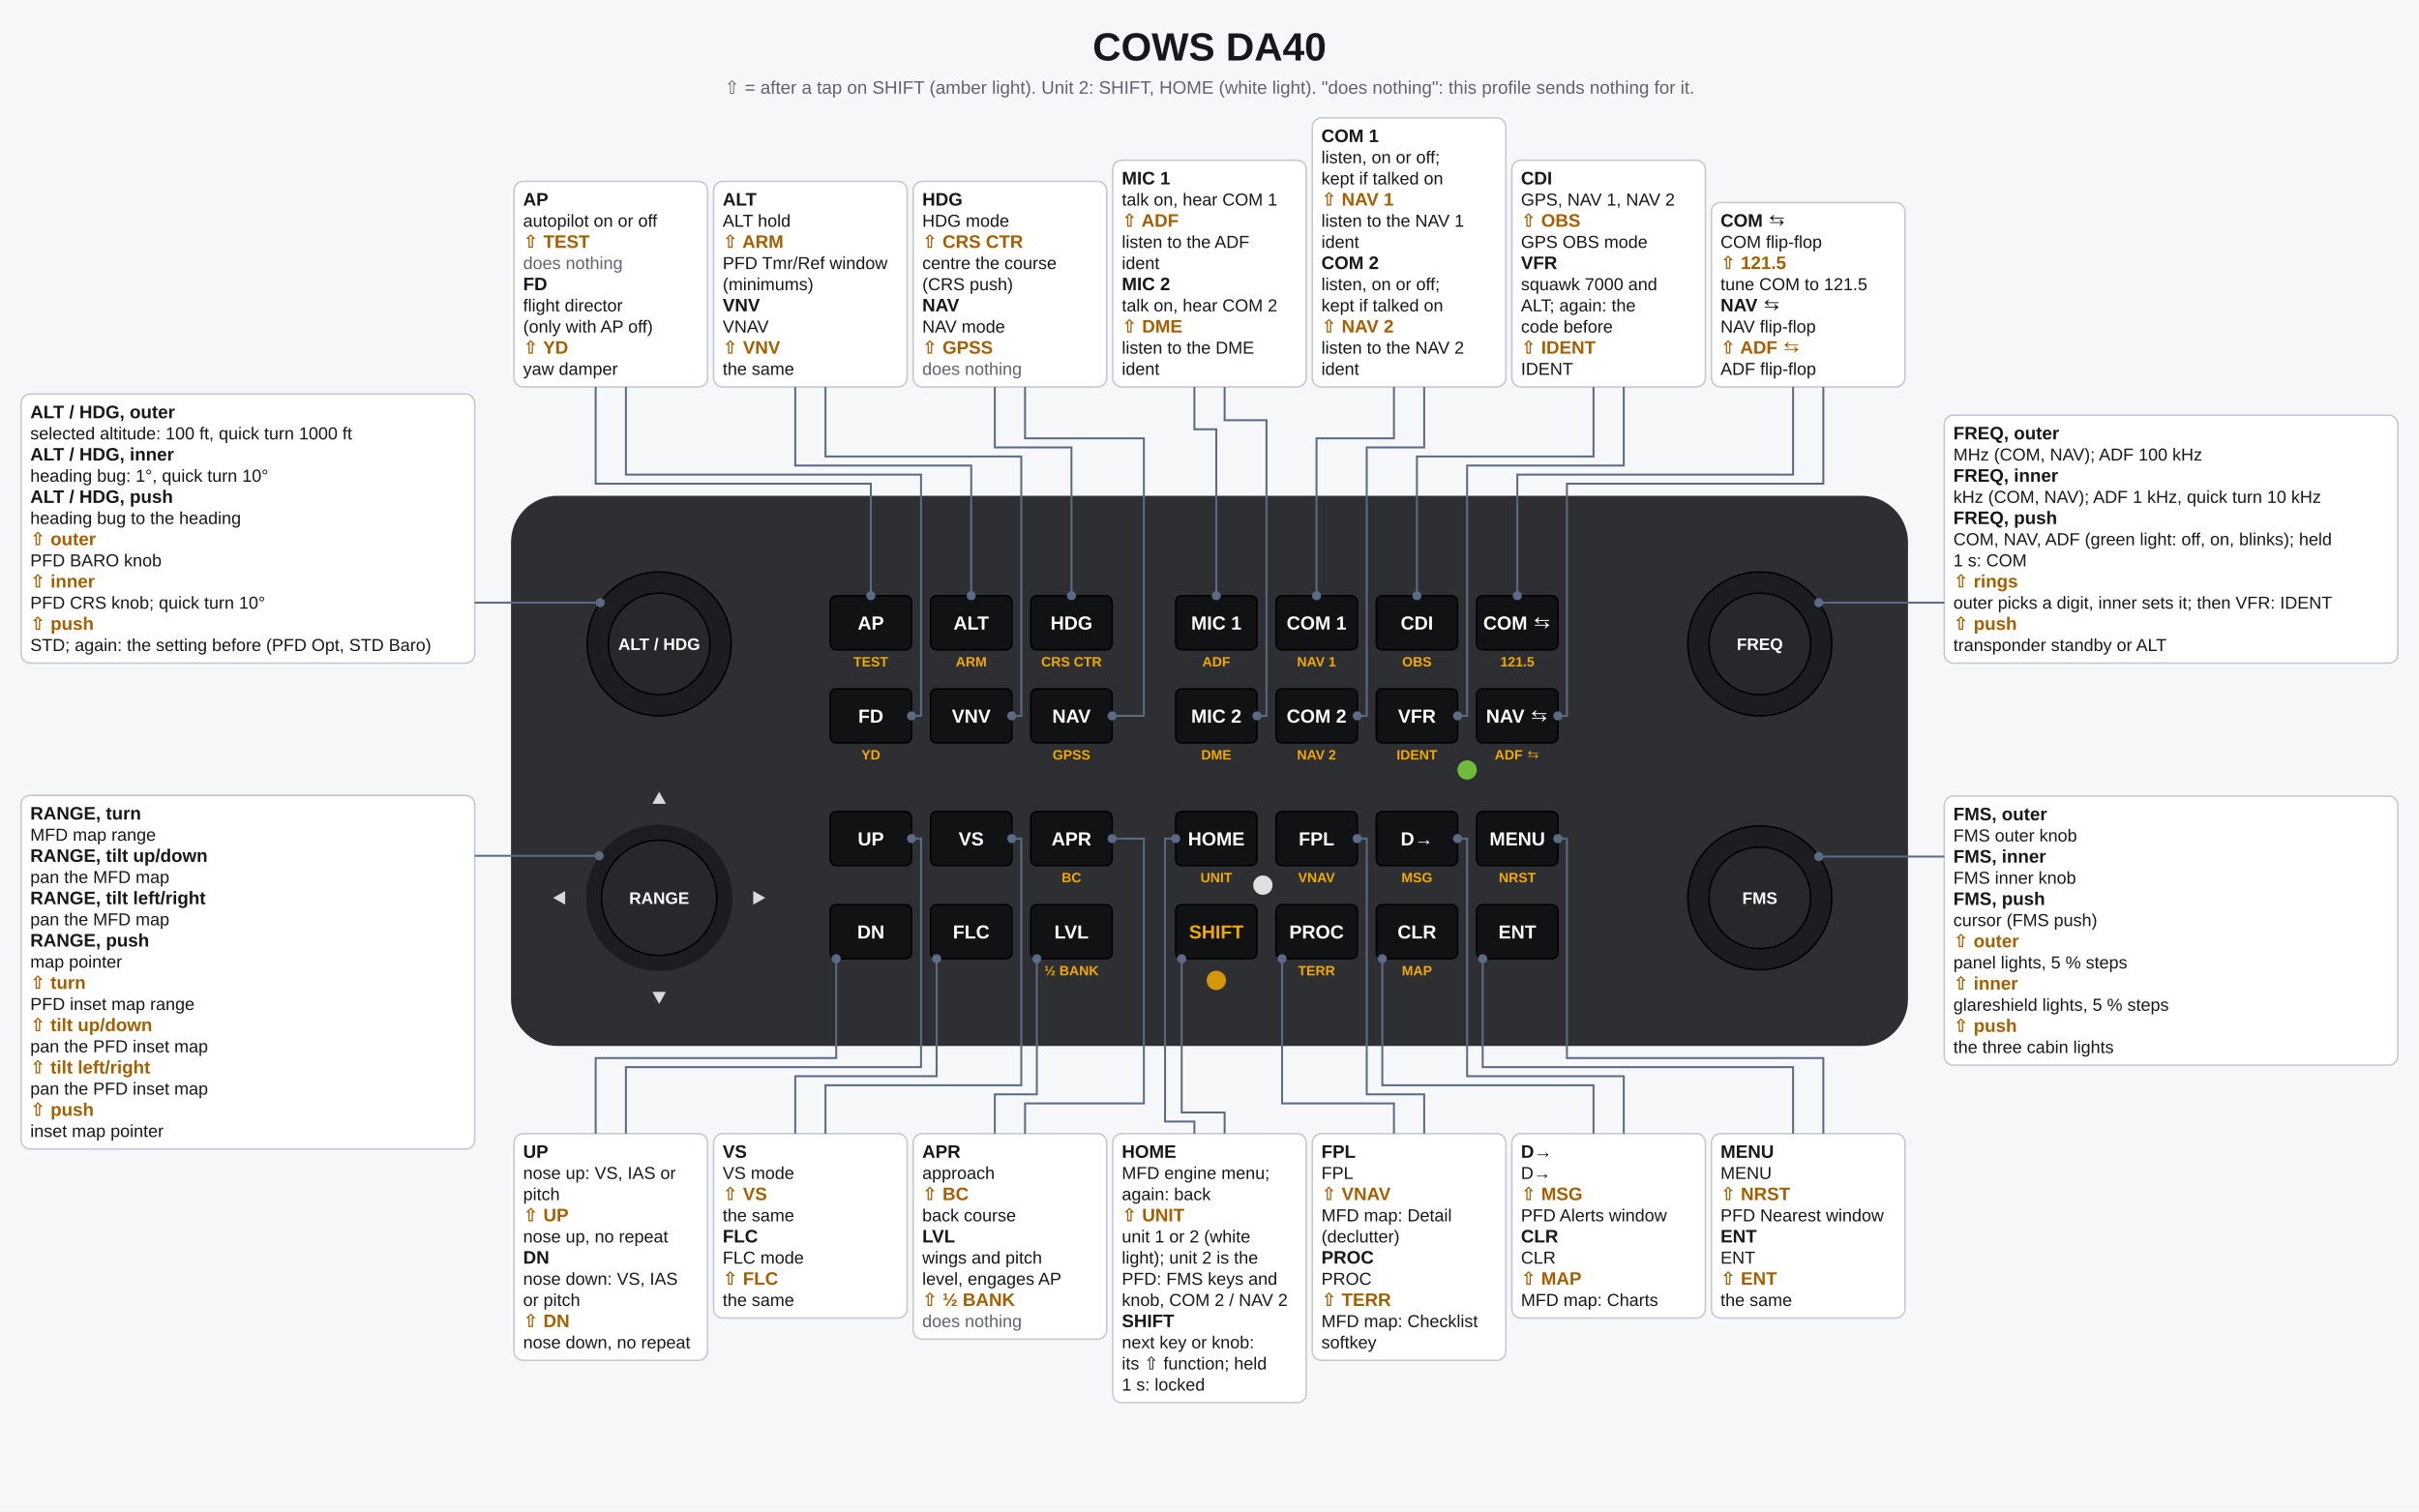
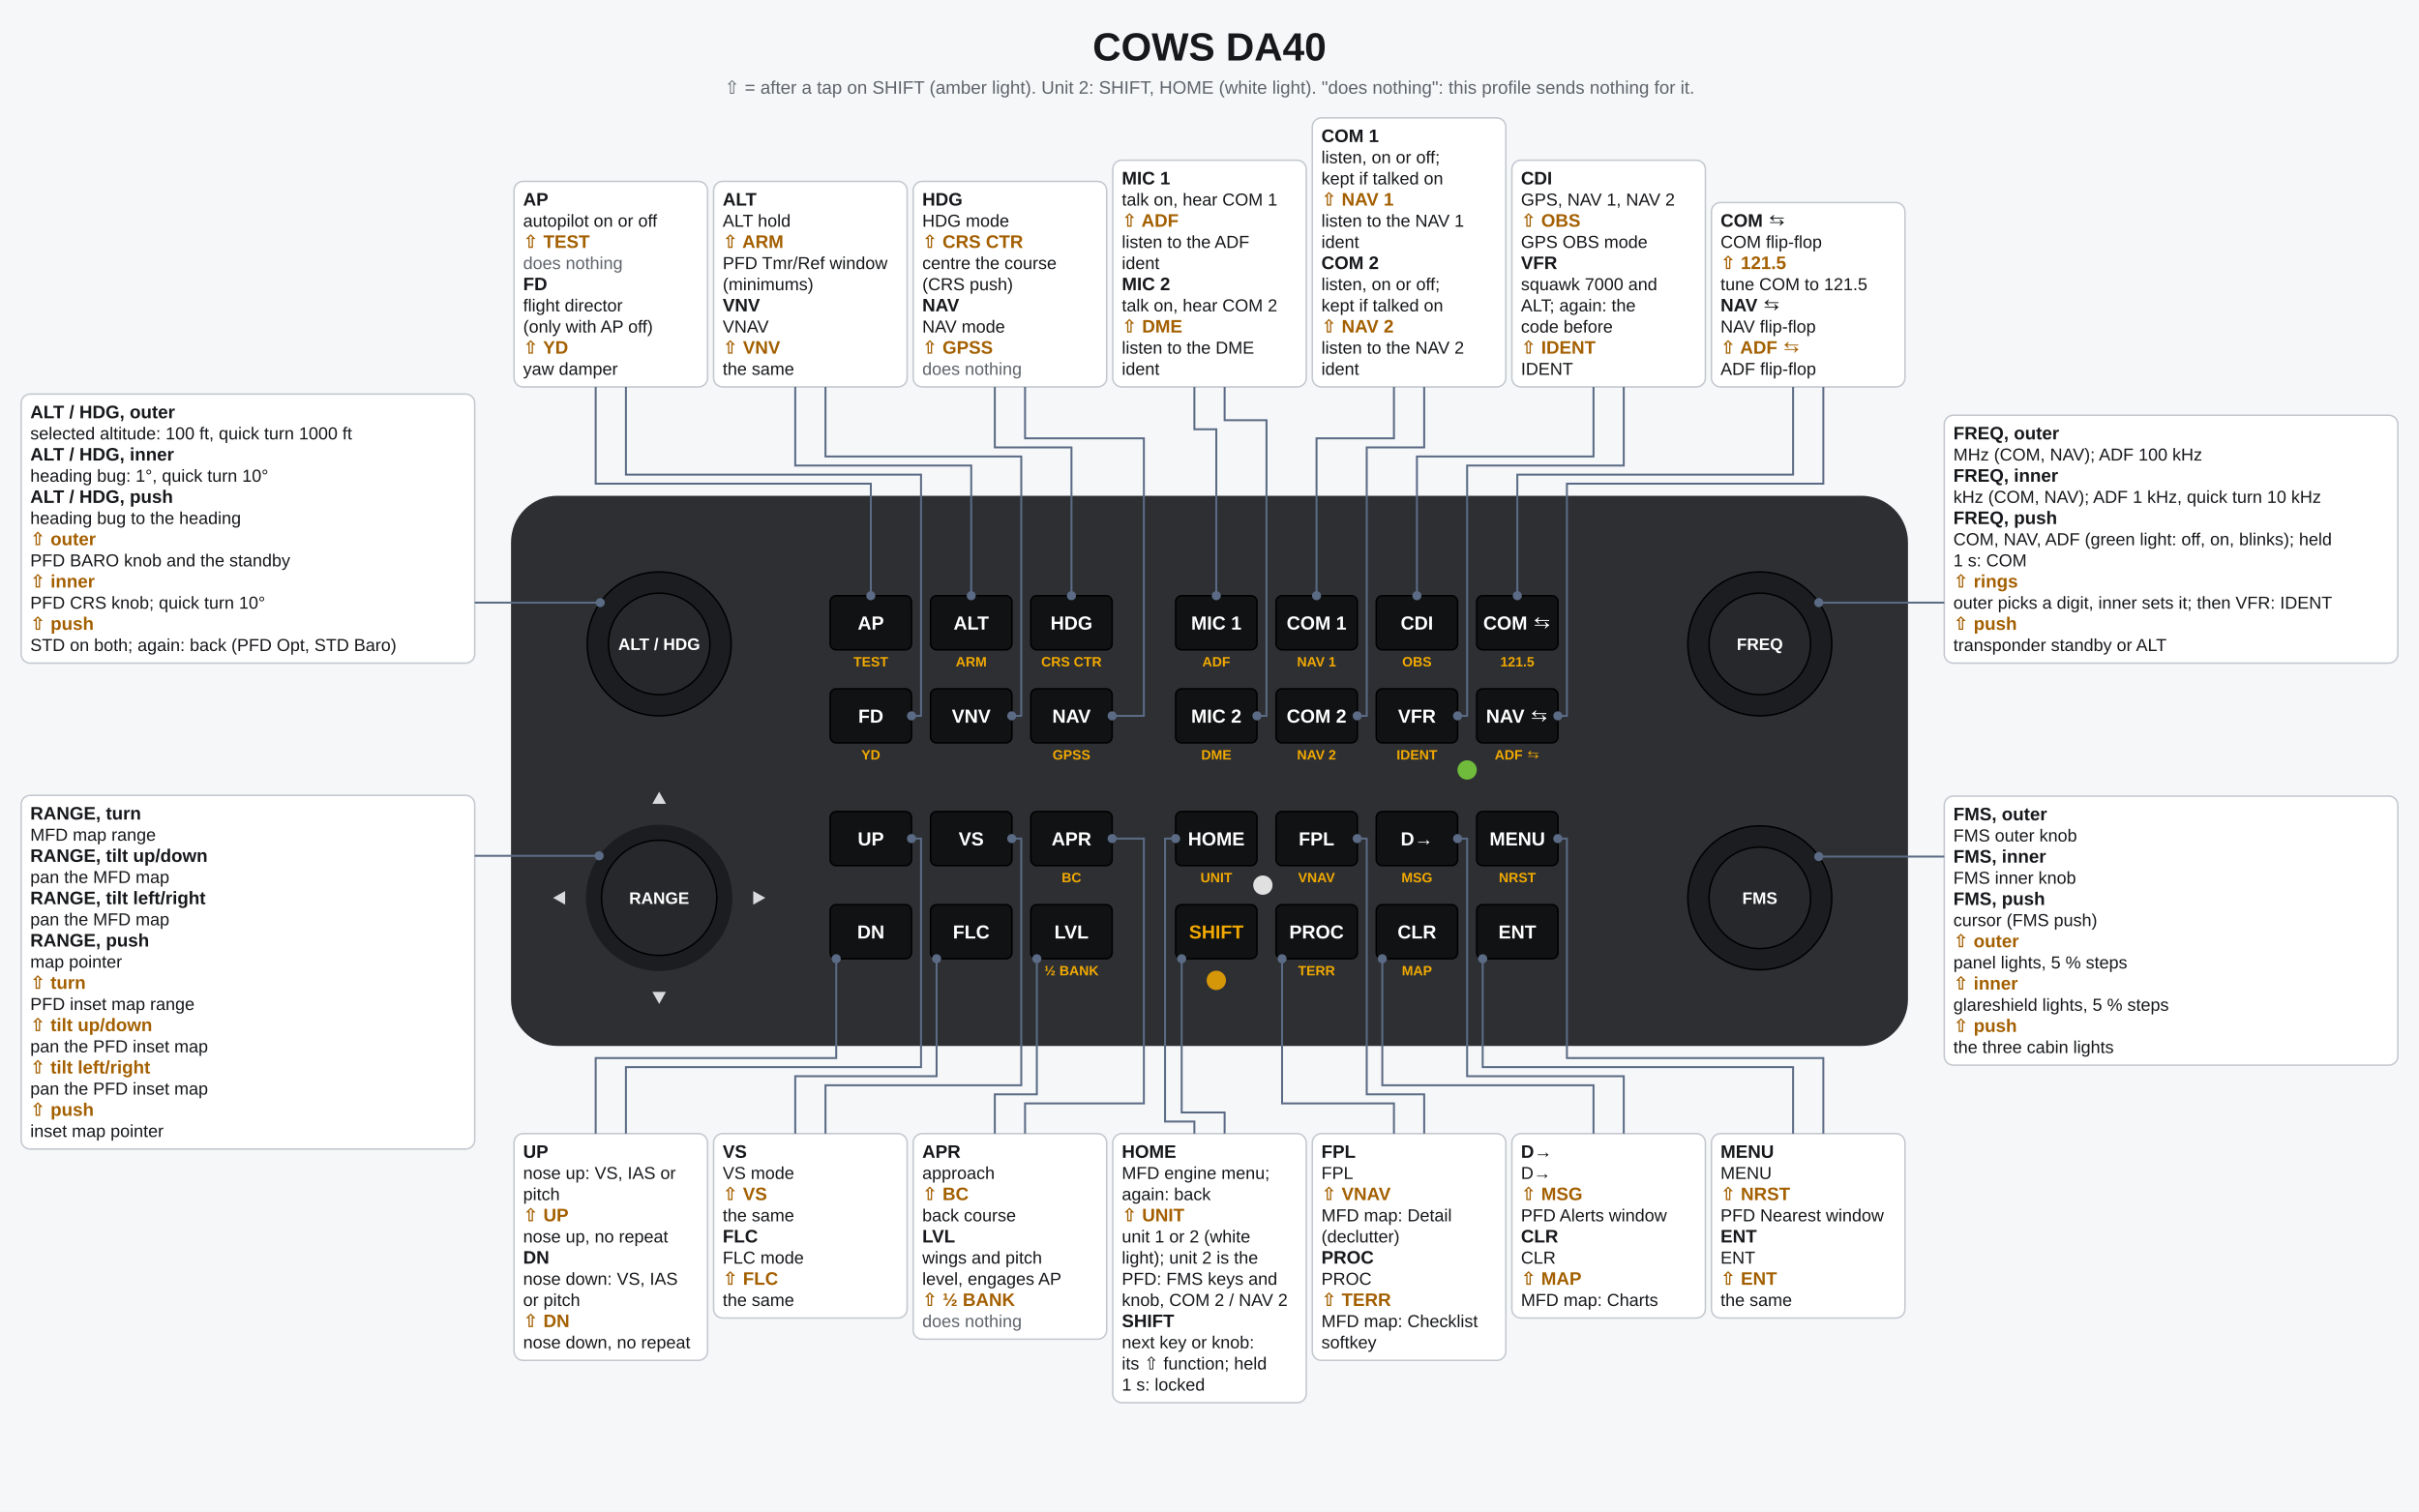
<svg xmlns="http://www.w3.org/2000/svg" width="297mm" height="185.625mm" viewBox="0 0 1600 1000" font-family="Arial, 'Liberation Sans', Helvetica, sans-serif">
  <style>@media screen { :root { width: 100%; height: 100%; background: #f6f7f9; } }</style>
  <rect width="1600" height="1000" fill="#f6f7f9" />
  <rect x="338.0" y="328.0" width="924.0" height="364.0" rx="30.8" fill="#2d2f33" />
  <rect x="549.1" y="394.1" width="53.8" height="35.8" rx="4" fill="#111214" stroke="#000" />
  <text x="576.0" y="416.5" font-size="12.5" font-weight="bold" fill="#ffffff" text-anchor="middle">AP</text>
  <text x="576.0" y="440.9" font-size="9" font-weight="bold" fill="#f2a900" text-anchor="middle">TEST</text>
  <rect x="615.5" y="394.1" width="53.8" height="35.8" rx="4" fill="#111214" stroke="#000" />
  <text x="642.4" y="416.5" font-size="12.5" font-weight="bold" fill="#ffffff" text-anchor="middle">ALT</text>
  <text x="642.4" y="440.9" font-size="9" font-weight="bold" fill="#f2a900" text-anchor="middle">ARM</text>
  <rect x="681.8" y="394.1" width="53.8" height="35.8" rx="4" fill="#111214" stroke="#000" />
  <text x="708.7" y="416.5" font-size="12.5" font-weight="bold" fill="#ffffff" text-anchor="middle">HDG</text>
  <text x="708.7" y="440.9" font-size="9" font-weight="bold" fill="#f2a900" text-anchor="middle">CRS CTR</text>
  <rect x="777.6" y="394.1" width="53.8" height="35.8" rx="4" fill="#111214" stroke="#000" />
  <text x="804.5" y="416.5" font-size="12.5" font-weight="bold" fill="#ffffff" text-anchor="middle">MIC 1</text>
  <text x="804.5" y="440.9" font-size="9" font-weight="bold" fill="#f2a900" text-anchor="middle">ADF</text>
  <rect x="844.0" y="394.1" width="53.8" height="35.8" rx="4" fill="#111214" stroke="#000" />
  <text x="870.8" y="416.5" font-size="12.5" font-weight="bold" fill="#ffffff" text-anchor="middle">COM 1</text>
  <text x="870.8" y="440.9" font-size="9" font-weight="bold" fill="#f2a900" text-anchor="middle">NAV 1</text>
  <rect x="910.3" y="394.1" width="53.8" height="35.8" rx="4" fill="#111214" stroke="#000" />
  <text x="937.2" y="416.5" font-size="12.5" font-weight="bold" fill="#ffffff" text-anchor="middle">CDI</text>
  <text x="937.2" y="440.9" font-size="9" font-weight="bold" fill="#f2a900" text-anchor="middle">OBS</text>
  <rect x="976.7" y="394.1" width="53.8" height="35.8" rx="4" fill="#111214" stroke="#000" />
  <text x="1003.6" y="416.5" font-size="12.5" font-weight="bold" fill="#ffffff" text-anchor="middle">COM ⇆</text>
  <text x="1003.6" y="440.9" font-size="9" font-weight="bold" fill="#f2a900" text-anchor="middle">121.5</text>
  <rect x="549.1" y="455.7" width="53.8" height="35.8" rx="4" fill="#111214" stroke="#000" />
  <text x="576.0" y="478.1" font-size="12.5" font-weight="bold" fill="#ffffff" text-anchor="middle">FD</text>
  <text x="576.0" y="502.5" font-size="9" font-weight="bold" fill="#f2a900" text-anchor="middle">YD</text>
  <rect x="615.5" y="455.7" width="53.8" height="35.8" rx="4" fill="#111214" stroke="#000" />
  <text x="642.4" y="478.1" font-size="12.5" font-weight="bold" fill="#ffffff" text-anchor="middle">VNV</text>
  <rect x="681.8" y="455.7" width="53.8" height="35.8" rx="4" fill="#111214" stroke="#000" />
  <text x="708.7" y="478.1" font-size="12.5" font-weight="bold" fill="#ffffff" text-anchor="middle">NAV</text>
  <text x="708.7" y="502.5" font-size="9" font-weight="bold" fill="#f2a900" text-anchor="middle">GPSS</text>
  <rect x="777.6" y="455.7" width="53.8" height="35.8" rx="4" fill="#111214" stroke="#000" />
  <text x="804.5" y="478.1" font-size="12.5" font-weight="bold" fill="#ffffff" text-anchor="middle">MIC 2</text>
  <text x="804.5" y="502.5" font-size="9" font-weight="bold" fill="#f2a900" text-anchor="middle">DME</text>
  <rect x="844.0" y="455.7" width="53.8" height="35.8" rx="4" fill="#111214" stroke="#000" />
  <text x="870.8" y="478.1" font-size="12.5" font-weight="bold" fill="#ffffff" text-anchor="middle">COM 2</text>
  <text x="870.8" y="502.5" font-size="9" font-weight="bold" fill="#f2a900" text-anchor="middle">NAV 2</text>
  <rect x="910.3" y="455.7" width="53.8" height="35.8" rx="4" fill="#111214" stroke="#000" />
  <text x="937.2" y="478.1" font-size="12.5" font-weight="bold" fill="#ffffff" text-anchor="middle">VFR</text>
  <text x="937.2" y="502.5" font-size="9" font-weight="bold" fill="#f2a900" text-anchor="middle">IDENT</text>
  <rect x="976.7" y="455.7" width="53.8" height="35.8" rx="4" fill="#111214" stroke="#000" />
  <text x="1003.6" y="478.1" font-size="12.5" font-weight="bold" fill="#ffffff" text-anchor="middle">NAV ⇆</text>
  <text x="1003.6" y="502.5" font-size="9" font-weight="bold" fill="#f2a900" text-anchor="middle">ADF ⇆</text>
  <rect x="549.1" y="536.9" width="53.8" height="35.8" rx="4" fill="#111214" stroke="#000" />
  <text x="576.0" y="559.3" font-size="12.5" font-weight="bold" fill="#ffffff" text-anchor="middle">UP</text>
  <rect x="615.5" y="536.9" width="53.8" height="35.8" rx="4" fill="#111214" stroke="#000" />
  <text x="642.4" y="559.3" font-size="12.5" font-weight="bold" fill="#ffffff" text-anchor="middle">VS</text>
  <rect x="681.8" y="536.9" width="53.8" height="35.8" rx="4" fill="#111214" stroke="#000" />
  <text x="708.7" y="559.3" font-size="12.5" font-weight="bold" fill="#ffffff" text-anchor="middle">APR</text>
  <text x="708.7" y="583.7" font-size="9" font-weight="bold" fill="#f2a900" text-anchor="middle">BC</text>
  <rect x="777.6" y="536.9" width="53.8" height="35.8" rx="4" fill="#111214" stroke="#000" />
  <text x="804.5" y="559.3" font-size="12.5" font-weight="bold" fill="#ffffff" text-anchor="middle">HOME</text>
  <text x="804.5" y="583.7" font-size="9" font-weight="bold" fill="#f2a900" text-anchor="middle">UNIT</text>
  <rect x="844.0" y="536.9" width="53.8" height="35.8" rx="4" fill="#111214" stroke="#000" />
  <text x="870.8" y="559.3" font-size="12.5" font-weight="bold" fill="#ffffff" text-anchor="middle">FPL</text>
  <text x="870.8" y="583.7" font-size="9" font-weight="bold" fill="#f2a900" text-anchor="middle">VNAV</text>
  <rect x="910.3" y="536.9" width="53.8" height="35.8" rx="4" fill="#111214" stroke="#000" />
  <text x="937.2" y="559.3" font-size="12.5" font-weight="bold" fill="#ffffff" text-anchor="middle">D→</text>
  <text x="937.2" y="583.7" font-size="9" font-weight="bold" fill="#f2a900" text-anchor="middle">MSG</text>
  <rect x="976.7" y="536.9" width="53.8" height="35.8" rx="4" fill="#111214" stroke="#000" />
  <text x="1003.6" y="559.3" font-size="12.5" font-weight="bold" fill="#ffffff" text-anchor="middle">MENU</text>
  <text x="1003.6" y="583.7" font-size="9" font-weight="bold" fill="#f2a900" text-anchor="middle">NRST</text>
  <rect x="549.1" y="598.5" width="53.8" height="35.8" rx="4" fill="#111214" stroke="#000" />
  <text x="576.0" y="620.9" font-size="12.5" font-weight="bold" fill="#ffffff" text-anchor="middle">DN</text>
  <rect x="615.5" y="598.5" width="53.8" height="35.8" rx="4" fill="#111214" stroke="#000" />
  <text x="642.4" y="620.9" font-size="12.5" font-weight="bold" fill="#ffffff" text-anchor="middle">FLC</text>
  <rect x="681.8" y="598.5" width="53.8" height="35.8" rx="4" fill="#111214" stroke="#000" />
  <text x="708.7" y="620.9" font-size="12.5" font-weight="bold" fill="#ffffff" text-anchor="middle">LVL</text>
  <text x="708.7" y="645.3" font-size="9" font-weight="bold" fill="#f2a900" text-anchor="middle">½ BANK</text>
  <rect x="777.6" y="598.5" width="53.8" height="35.8" rx="4" fill="#111214" stroke="#000" />
  <text x="804.5" y="620.9" font-size="12.5" font-weight="bold" fill="#f2a900" text-anchor="middle">SHIFT</text>
  <rect x="844.0" y="598.5" width="53.8" height="35.8" rx="4" fill="#111214" stroke="#000" />
  <text x="870.8" y="620.9" font-size="12.5" font-weight="bold" fill="#ffffff" text-anchor="middle">PROC</text>
  <text x="870.8" y="645.3" font-size="9" font-weight="bold" fill="#f2a900" text-anchor="middle">TERR</text>
  <rect x="910.3" y="598.5" width="53.8" height="35.8" rx="4" fill="#111214" stroke="#000" />
  <text x="937.2" y="620.9" font-size="12.5" font-weight="bold" fill="#ffffff" text-anchor="middle">CLR</text>
  <text x="937.2" y="645.3" font-size="9" font-weight="bold" fill="#f2a900" text-anchor="middle">MAP</text>
  <rect x="976.7" y="598.5" width="53.8" height="35.8" rx="4" fill="#111214" stroke="#000" />
  <text x="1003.6" y="620.9" font-size="12.5" font-weight="bold" fill="#ffffff" text-anchor="middle">ENT</text>
  <circle cx="970.4" cy="509.4" r="6.4" fill="#7cd33c" fill-opacity="0.85" />
  <circle cx="804.5" cy="648.6" r="6.4" fill="#f2a900" fill-opacity="0.85" />
  <circle cx="835.3" cy="585.6" r="6.4" fill="#ffffff" fill-opacity="0.85" />
  <circle cx="436.0" cy="426.0" r="47.6" fill="#1c1d20" stroke="#000" />
  <circle cx="436.0" cy="426.0" r="33.6" fill="#27282c" stroke="#000" />
  <text x="436.0" y="430.0" font-size="11" font-weight="bold" fill="#ffffff" text-anchor="middle">ALT / HDG</text>
  <circle cx="1164.0" cy="594.0" r="47.6" fill="#1c1d20" stroke="#000" />
  <circle cx="1164.0" cy="594.0" r="33.6" fill="#27282c" stroke="#000" />
  <text x="1164.0" y="598.0" font-size="11" font-weight="bold" fill="#ffffff" text-anchor="middle">FMS</text>
  <circle cx="1164.0" cy="426.0" r="47.6" fill="#1c1d20" stroke="#000" />
  <circle cx="1164.0" cy="426.0" r="33.6" fill="#27282c" stroke="#000" />
  <text x="1164.0" y="430.0" font-size="11" font-weight="bold" fill="#ffffff" text-anchor="middle">FREQ</text>
  <circle cx="436.0" cy="594.0" r="48.4" fill="#1c1d20" />
  <circle cx="436.0" cy="594.0" r="38.1" fill="#27282c" stroke="#000" />
  <polygon points="436.0,523.8 440.5,531.8 431.5,531.8" fill="#d8dadd" />
  <polygon points="436.0,664.2 431.5,656.2 440.5,656.2" fill="#d8dadd" />
  <polygon points="365.8,594.0 373.8,589.5 373.8,598.5" fill="#d8dadd" />
  <polygon points="506.2,594.0 498.2,598.5 498.2,589.5" fill="#d8dadd" />
  <text x="436.0" y="598.0" font-size="11" font-weight="bold" fill="#ffffff" text-anchor="middle">RANGE</text>
  <rect x="340.0" y="120.0" width="128" height="136" rx="6" fill="#ffffff" stroke="#c3c8cf" />
  <text x="346.0" y="136.0" font-size="12" font-weight="bold" fill="#16181b" text-anchor="start">AP</text>
  <text x="346.0" y="150.0" font-size="11.5" font-weight="normal" fill="#16181b" text-anchor="start">autopilot on or off</text>
  <text x="346.0" y="164.0" font-size="12" font-weight="bold" fill="#a35f00" text-anchor="start">⇧ TEST</text>
  <text x="346.0" y="178.0" font-size="11.5" font-weight="normal" fill="#5f646b" text-anchor="start">does nothing</text>
  <text x="346.0" y="192.0" font-size="12" font-weight="bold" fill="#16181b" text-anchor="start">FD</text>
  <text x="346.0" y="206.0" font-size="11.5" font-weight="normal" fill="#16181b" text-anchor="start">flight director</text>
  <text x="346.0" y="220.0" font-size="11.5" font-weight="normal" fill="#16181b" text-anchor="start">(only with AP off)</text>
  <text x="346.0" y="234.0" font-size="12" font-weight="bold" fill="#a35f00" text-anchor="start">⇧ YD</text>
  <text x="346.0" y="248.0" font-size="11.5" font-weight="normal" fill="#16181b" text-anchor="start">yaw damper</text>
  <rect x="472.0" y="120.0" width="128" height="136" rx="6" fill="#ffffff" stroke="#c3c8cf" />
  <text x="478.0" y="136.0" font-size="12" font-weight="bold" fill="#16181b" text-anchor="start">ALT</text>
  <text x="478.0" y="150.0" font-size="11.5" font-weight="normal" fill="#16181b" text-anchor="start">ALT hold</text>
  <text x="478.0" y="164.0" font-size="12" font-weight="bold" fill="#a35f00" text-anchor="start">⇧ ARM</text>
  <text x="478.0" y="178.0" font-size="11.5" font-weight="normal" fill="#16181b" text-anchor="start">PFD Tmr/Ref window</text>
  <text x="478.0" y="192.0" font-size="11.5" font-weight="normal" fill="#16181b" text-anchor="start">(minimums)</text>
  <text x="478.0" y="206.0" font-size="12" font-weight="bold" fill="#16181b" text-anchor="start">VNV</text>
  <text x="478.0" y="220.0" font-size="11.5" font-weight="normal" fill="#16181b" text-anchor="start">VNAV</text>
  <text x="478.0" y="234.0" font-size="12" font-weight="bold" fill="#a35f00" text-anchor="start">⇧ VNV</text>
  <text x="478.0" y="248.0" font-size="11.5" font-weight="normal" fill="#16181b" text-anchor="start">the same</text>
  <rect x="604.0" y="120.0" width="128" height="136" rx="6" fill="#ffffff" stroke="#c3c8cf" />
  <text x="610.0" y="136.0" font-size="12" font-weight="bold" fill="#16181b" text-anchor="start">HDG</text>
  <text x="610.0" y="150.0" font-size="11.5" font-weight="normal" fill="#16181b" text-anchor="start">HDG mode</text>
  <text x="610.0" y="164.0" font-size="12" font-weight="bold" fill="#a35f00" text-anchor="start">⇧ CRS CTR</text>
  <text x="610.0" y="178.0" font-size="11.5" font-weight="normal" fill="#16181b" text-anchor="start">centre the course</text>
  <text x="610.0" y="192.0" font-size="11.5" font-weight="normal" fill="#16181b" text-anchor="start">(CRS push)</text>
  <text x="610.0" y="206.0" font-size="12" font-weight="bold" fill="#16181b" text-anchor="start">NAV</text>
  <text x="610.0" y="220.0" font-size="11.5" font-weight="normal" fill="#16181b" text-anchor="start">NAV mode</text>
  <text x="610.0" y="234.0" font-size="12" font-weight="bold" fill="#a35f00" text-anchor="start">⇧ GPSS</text>
  <text x="610.0" y="248.0" font-size="11.5" font-weight="normal" fill="#5f646b" text-anchor="start">does nothing</text>
  <rect x="736.0" y="106.0" width="128" height="150" rx="6" fill="#ffffff" stroke="#c3c8cf" />
  <text x="742.0" y="122.0" font-size="12" font-weight="bold" fill="#16181b" text-anchor="start">MIC 1</text>
  <text x="742.0" y="136.0" font-size="11.5" font-weight="normal" fill="#16181b" text-anchor="start">talk on, hear COM 1</text>
  <text x="742.0" y="150.0" font-size="12" font-weight="bold" fill="#a35f00" text-anchor="start">⇧ ADF</text>
  <text x="742.0" y="164.0" font-size="11.5" font-weight="normal" fill="#16181b" text-anchor="start">listen to the ADF</text>
  <text x="742.0" y="178.0" font-size="11.5" font-weight="normal" fill="#16181b" text-anchor="start">ident</text>
  <text x="742.0" y="192.0" font-size="12" font-weight="bold" fill="#16181b" text-anchor="start">MIC 2</text>
  <text x="742.0" y="206.0" font-size="11.5" font-weight="normal" fill="#16181b" text-anchor="start">talk on, hear COM 2</text>
  <text x="742.0" y="220.0" font-size="12" font-weight="bold" fill="#a35f00" text-anchor="start">⇧ DME</text>
  <text x="742.0" y="234.0" font-size="11.5" font-weight="normal" fill="#16181b" text-anchor="start">listen to the DME</text>
  <text x="742.0" y="248.0" font-size="11.5" font-weight="normal" fill="#16181b" text-anchor="start">ident</text>
  <rect x="868.0" y="78.0" width="128" height="178" rx="6" fill="#ffffff" stroke="#c3c8cf" />
  <text x="874.0" y="94.0" font-size="12" font-weight="bold" fill="#16181b" text-anchor="start">COM 1</text>
  <text x="874.0" y="108.0" font-size="11.5" font-weight="normal" fill="#16181b" text-anchor="start">listen, on or off;</text>
  <text x="874.0" y="122.0" font-size="11.5" font-weight="normal" fill="#16181b" text-anchor="start">kept if talked on</text>
  <text x="874.0" y="136.0" font-size="12" font-weight="bold" fill="#a35f00" text-anchor="start">⇧ NAV 1</text>
  <text x="874.0" y="150.0" font-size="11.5" font-weight="normal" fill="#16181b" text-anchor="start">listen to the NAV 1</text>
  <text x="874.0" y="164.0" font-size="11.5" font-weight="normal" fill="#16181b" text-anchor="start">ident</text>
  <text x="874.0" y="178.0" font-size="12" font-weight="bold" fill="#16181b" text-anchor="start">COM 2</text>
  <text x="874.0" y="192.0" font-size="11.5" font-weight="normal" fill="#16181b" text-anchor="start">listen, on or off;</text>
  <text x="874.0" y="206.0" font-size="11.5" font-weight="normal" fill="#16181b" text-anchor="start">kept if talked on</text>
  <text x="874.0" y="220.0" font-size="12" font-weight="bold" fill="#a35f00" text-anchor="start">⇧ NAV 2</text>
  <text x="874.0" y="234.0" font-size="11.5" font-weight="normal" fill="#16181b" text-anchor="start">listen to the NAV 2</text>
  <text x="874.0" y="248.0" font-size="11.5" font-weight="normal" fill="#16181b" text-anchor="start">ident</text>
  <rect x="1000.0" y="106.0" width="128" height="150" rx="6" fill="#ffffff" stroke="#c3c8cf" />
  <text x="1006.0" y="122.0" font-size="12" font-weight="bold" fill="#16181b" text-anchor="start">CDI</text>
  <text x="1006.0" y="136.0" font-size="11.5" font-weight="normal" fill="#16181b" text-anchor="start">GPS, NAV 1, NAV 2</text>
  <text x="1006.0" y="150.0" font-size="12" font-weight="bold" fill="#a35f00" text-anchor="start">⇧ OBS</text>
  <text x="1006.0" y="164.0" font-size="11.5" font-weight="normal" fill="#16181b" text-anchor="start">GPS OBS mode</text>
  <text x="1006.0" y="178.0" font-size="12" font-weight="bold" fill="#16181b" text-anchor="start">VFR</text>
  <text x="1006.0" y="192.0" font-size="11.5" font-weight="normal" fill="#16181b" text-anchor="start">squawk 7000 and</text>
  <text x="1006.0" y="206.0" font-size="11.5" font-weight="normal" fill="#16181b" text-anchor="start">ALT; again: the</text>
  <text x="1006.0" y="220.0" font-size="11.5" font-weight="normal" fill="#16181b" text-anchor="start">code before</text>
  <text x="1006.0" y="234.0" font-size="12" font-weight="bold" fill="#a35f00" text-anchor="start">⇧ IDENT</text>
  <text x="1006.0" y="248.0" font-size="11.5" font-weight="normal" fill="#16181b" text-anchor="start">IDENT</text>
  <rect x="1132.0" y="134.0" width="128" height="122" rx="6" fill="#ffffff" stroke="#c3c8cf" />
  <text x="1138.0" y="150.0" font-size="12" font-weight="bold" fill="#16181b" text-anchor="start">COM ⇆</text>
  <text x="1138.0" y="164.0" font-size="11.5" font-weight="normal" fill="#16181b" text-anchor="start">COM flip-flop</text>
  <text x="1138.0" y="178.0" font-size="12" font-weight="bold" fill="#a35f00" text-anchor="start">⇧ 121.5</text>
  <text x="1138.0" y="192.0" font-size="11.5" font-weight="normal" fill="#16181b" text-anchor="start">tune COM to 121.5</text>
  <text x="1138.0" y="206.0" font-size="12" font-weight="bold" fill="#16181b" text-anchor="start">NAV ⇆</text>
  <text x="1138.0" y="220.0" font-size="11.5" font-weight="normal" fill="#16181b" text-anchor="start">NAV flip-flop</text>
  <text x="1138.0" y="234.0" font-size="12" font-weight="bold" fill="#a35f00" text-anchor="start">⇧ ADF ⇆</text>
  <text x="1138.0" y="248.0" font-size="11.5" font-weight="normal" fill="#16181b" text-anchor="start">ADF flip-flop</text>
  <polyline points="394.0,256.0 394.0,320.0 576.0,320.0 576.0,394.1" fill="none" stroke="#5b6b85" stroke-width="1.3" />
  <circle cx="576.0" cy="394.1" r="3" fill="#5b6b85" />
  <polyline points="414.0,256.0 414.0,314.0 609.2,314.0 609.2,473.6 602.9,473.6" fill="none" stroke="#5b6b85" stroke-width="1.3" />
  <circle cx="602.9" cy="473.6" r="3" fill="#5b6b85" />
  <polyline points="526.0,256.0 526.0,308.0 642.4,308.0 642.4,394.1" fill="none" stroke="#5b6b85" stroke-width="1.3" />
  <circle cx="642.4" cy="394.1" r="3" fill="#5b6b85" />
  <polyline points="546.0,256.0 546.0,302.0 675.5,302.0 675.5,473.6 669.2,473.6" fill="none" stroke="#5b6b85" stroke-width="1.3" />
  <circle cx="669.2" cy="473.6" r="3" fill="#5b6b85" />
  <polyline points="658.0,256.0 658.0,296.0 708.7,296.0 708.7,394.1" fill="none" stroke="#5b6b85" stroke-width="1.3" />
  <circle cx="708.7" cy="394.1" r="3" fill="#5b6b85" />
  <polyline points="678.0,256.0 678.0,290.0 756.6,290.0 756.6,473.6 735.6,473.6" fill="none" stroke="#5b6b85" stroke-width="1.3" />
  <circle cx="735.6" cy="473.6" r="3" fill="#5b6b85" />
  <polyline points="790.0,256.0 790.0,284.0 804.5,284.0 804.5,394.1" fill="none" stroke="#5b6b85" stroke-width="1.3" />
  <circle cx="804.5" cy="394.1" r="3" fill="#5b6b85" />
  <polyline points="810.0,256.0 810.0,278.0 837.7,278.0 837.7,473.6 831.4,473.6" fill="none" stroke="#5b6b85" stroke-width="1.3" />
  <circle cx="831.4" cy="473.6" r="3" fill="#5b6b85" />
  <polyline points="922.0,256.0 922.0,290.0 870.8,290.0 870.8,394.1" fill="none" stroke="#5b6b85" stroke-width="1.3" />
  <circle cx="870.8" cy="394.1" r="3" fill="#5b6b85" />
  <polyline points="942.0,256.0 942.0,296.0 904.0,296.0 904.0,473.6 897.7,473.6" fill="none" stroke="#5b6b85" stroke-width="1.3" />
  <circle cx="897.7" cy="473.6" r="3" fill="#5b6b85" />
  <polyline points="1054.0,256.0 1054.0,302.0 937.2,302.0 937.2,394.1" fill="none" stroke="#5b6b85" stroke-width="1.3" />
  <circle cx="937.2" cy="394.1" r="3" fill="#5b6b85" />
  <polyline points="1074.0,256.0 1074.0,308.0 970.4,308.0 970.4,473.6 964.1,473.6" fill="none" stroke="#5b6b85" stroke-width="1.3" />
  <circle cx="964.1" cy="473.6" r="3" fill="#5b6b85" />
  <polyline points="1186.0,256.0 1186.0,314.0 1003.6,314.0 1003.6,394.1" fill="none" stroke="#5b6b85" stroke-width="1.3" />
  <circle cx="1003.6" cy="394.1" r="3" fill="#5b6b85" />
  <polyline points="1206.0,256.0 1206.0,320.0 1036.4,320.0 1036.4,473.6 1030.4,473.6" fill="none" stroke="#5b6b85" stroke-width="1.3" />
  <circle cx="1030.4" cy="473.6" r="3" fill="#5b6b85" />
  <rect x="340.0" y="750.0" width="128" height="150" rx="6" fill="#ffffff" stroke="#c3c8cf" />
  <text x="346.0" y="766.0" font-size="12" font-weight="bold" fill="#16181b" text-anchor="start">UP</text>
  <text x="346.0" y="780.0" font-size="11.5" font-weight="normal" fill="#16181b" text-anchor="start">nose up: VS, IAS or</text>
  <text x="346.0" y="794.0" font-size="11.5" font-weight="normal" fill="#16181b" text-anchor="start">pitch</text>
  <text x="346.0" y="808.0" font-size="12" font-weight="bold" fill="#a35f00" text-anchor="start">⇧ UP</text>
  <text x="346.0" y="822.0" font-size="11.5" font-weight="normal" fill="#16181b" text-anchor="start">nose up, no repeat</text>
  <text x="346.0" y="836.0" font-size="12" font-weight="bold" fill="#16181b" text-anchor="start">DN</text>
  <text x="346.0" y="850.0" font-size="11.5" font-weight="normal" fill="#16181b" text-anchor="start">nose down: VS, IAS</text>
  <text x="346.0" y="864.0" font-size="11.5" font-weight="normal" fill="#16181b" text-anchor="start">or pitch</text>
  <text x="346.0" y="878.0" font-size="12" font-weight="bold" fill="#a35f00" text-anchor="start">⇧ DN</text>
  <text x="346.0" y="892.0" font-size="11.5" font-weight="normal" fill="#16181b" text-anchor="start">nose down, no repeat</text>
  <rect x="472.0" y="750.0" width="128" height="122" rx="6" fill="#ffffff" stroke="#c3c8cf" />
  <text x="478.0" y="766.0" font-size="12" font-weight="bold" fill="#16181b" text-anchor="start">VS</text>
  <text x="478.0" y="780.0" font-size="11.5" font-weight="normal" fill="#16181b" text-anchor="start">VS mode</text>
  <text x="478.0" y="794.0" font-size="12" font-weight="bold" fill="#a35f00" text-anchor="start">⇧ VS</text>
  <text x="478.0" y="808.0" font-size="11.5" font-weight="normal" fill="#16181b" text-anchor="start">the same</text>
  <text x="478.0" y="822.0" font-size="12" font-weight="bold" fill="#16181b" text-anchor="start">FLC</text>
  <text x="478.0" y="836.0" font-size="11.5" font-weight="normal" fill="#16181b" text-anchor="start">FLC mode</text>
  <text x="478.0" y="850.0" font-size="12" font-weight="bold" fill="#a35f00" text-anchor="start">⇧ FLC</text>
  <text x="478.0" y="864.0" font-size="11.5" font-weight="normal" fill="#16181b" text-anchor="start">the same</text>
  <rect x="604.0" y="750.0" width="128" height="136" rx="6" fill="#ffffff" stroke="#c3c8cf" />
  <text x="610.0" y="766.0" font-size="12" font-weight="bold" fill="#16181b" text-anchor="start">APR</text>
  <text x="610.0" y="780.0" font-size="11.5" font-weight="normal" fill="#16181b" text-anchor="start">approach</text>
  <text x="610.0" y="794.0" font-size="12" font-weight="bold" fill="#a35f00" text-anchor="start">⇧ BC</text>
  <text x="610.0" y="808.0" font-size="11.5" font-weight="normal" fill="#16181b" text-anchor="start">back course</text>
  <text x="610.0" y="822.0" font-size="12" font-weight="bold" fill="#16181b" text-anchor="start">LVL</text>
  <text x="610.0" y="836.0" font-size="11.5" font-weight="normal" fill="#16181b" text-anchor="start">wings and pitch</text>
  <text x="610.0" y="850.0" font-size="11.5" font-weight="normal" fill="#16181b" text-anchor="start">level, engages AP</text>
  <text x="610.0" y="864.0" font-size="12" font-weight="bold" fill="#a35f00" text-anchor="start">⇧ ½ BANK</text>
  <text x="610.0" y="878.0" font-size="11.5" font-weight="normal" fill="#5f646b" text-anchor="start">does nothing</text>
  <rect x="736.0" y="750.0" width="128" height="178" rx="6" fill="#ffffff" stroke="#c3c8cf" />
  <text x="742.0" y="766.0" font-size="12" font-weight="bold" fill="#16181b" text-anchor="start">HOME</text>
  <text x="742.0" y="780.0" font-size="11.5" font-weight="normal" fill="#16181b" text-anchor="start">MFD engine menu;</text>
  <text x="742.0" y="794.0" font-size="11.5" font-weight="normal" fill="#16181b" text-anchor="start">again: back</text>
  <text x="742.0" y="808.0" font-size="12" font-weight="bold" fill="#a35f00" text-anchor="start">⇧ UNIT</text>
  <text x="742.0" y="822.0" font-size="11.5" font-weight="normal" fill="#16181b" text-anchor="start">unit 1 or 2 (white</text>
  <text x="742.0" y="836.0" font-size="11.5" font-weight="normal" fill="#16181b" text-anchor="start">light); unit 2 is the</text>
  <text x="742.0" y="850.0" font-size="11.5" font-weight="normal" fill="#16181b" text-anchor="start">PFD: FMS keys and</text>
  <text x="742.0" y="864.0" font-size="11.5" font-weight="normal" fill="#16181b" text-anchor="start">knob, COM 2 / NAV 2</text>
  <text x="742.0" y="878.0" font-size="12" font-weight="bold" fill="#16181b" text-anchor="start">SHIFT</text>
  <text x="742.0" y="892.0" font-size="11.5" font-weight="normal" fill="#16181b" text-anchor="start">next key or knob:</text>
  <text x="742.0" y="906.0" font-size="11.5" font-weight="normal" fill="#16181b" text-anchor="start">its ⇧ function; held</text>
  <text x="742.0" y="920.0" font-size="11.5" font-weight="normal" fill="#16181b" text-anchor="start">1 s: locked</text>
  <rect x="868.0" y="750.0" width="128" height="150" rx="6" fill="#ffffff" stroke="#c3c8cf" />
  <text x="874.0" y="766.0" font-size="12" font-weight="bold" fill="#16181b" text-anchor="start">FPL</text>
  <text x="874.0" y="780.0" font-size="11.5" font-weight="normal" fill="#16181b" text-anchor="start">FPL</text>
  <text x="874.0" y="794.0" font-size="12" font-weight="bold" fill="#a35f00" text-anchor="start">⇧ VNAV</text>
  <text x="874.0" y="808.0" font-size="11.5" font-weight="normal" fill="#16181b" text-anchor="start">MFD map: Detail</text>
  <text x="874.0" y="822.0" font-size="11.5" font-weight="normal" fill="#16181b" text-anchor="start">(declutter)</text>
  <text x="874.0" y="836.0" font-size="12" font-weight="bold" fill="#16181b" text-anchor="start">PROC</text>
  <text x="874.0" y="850.0" font-size="11.5" font-weight="normal" fill="#16181b" text-anchor="start">PROC</text>
  <text x="874.0" y="864.0" font-size="12" font-weight="bold" fill="#a35f00" text-anchor="start">⇧ TERR</text>
  <text x="874.0" y="878.0" font-size="11.5" font-weight="normal" fill="#16181b" text-anchor="start">MFD map: Checklist</text>
  <text x="874.0" y="892.0" font-size="11.5" font-weight="normal" fill="#16181b" text-anchor="start">softkey</text>
  <rect x="1000.0" y="750.0" width="128" height="122" rx="6" fill="#ffffff" stroke="#c3c8cf" />
  <text x="1006.0" y="766.0" font-size="12" font-weight="bold" fill="#16181b" text-anchor="start">D→</text>
  <text x="1006.0" y="780.0" font-size="11.5" font-weight="normal" fill="#16181b" text-anchor="start">D→</text>
  <text x="1006.0" y="794.0" font-size="12" font-weight="bold" fill="#a35f00" text-anchor="start">⇧ MSG</text>
  <text x="1006.0" y="808.0" font-size="11.5" font-weight="normal" fill="#16181b" text-anchor="start">PFD Alerts window</text>
  <text x="1006.0" y="822.0" font-size="12" font-weight="bold" fill="#16181b" text-anchor="start">CLR</text>
  <text x="1006.0" y="836.0" font-size="11.5" font-weight="normal" fill="#16181b" text-anchor="start">CLR</text>
  <text x="1006.0" y="850.0" font-size="12" font-weight="bold" fill="#a35f00" text-anchor="start">⇧ MAP</text>
  <text x="1006.0" y="864.0" font-size="11.5" font-weight="normal" fill="#16181b" text-anchor="start">MFD map: Charts</text>
  <rect x="1132.0" y="750.0" width="128" height="122" rx="6" fill="#ffffff" stroke="#c3c8cf" />
  <text x="1138.0" y="766.0" font-size="12" font-weight="bold" fill="#16181b" text-anchor="start">MENU</text>
  <text x="1138.0" y="780.0" font-size="11.5" font-weight="normal" fill="#16181b" text-anchor="start">MENU</text>
  <text x="1138.0" y="794.0" font-size="12" font-weight="bold" fill="#a35f00" text-anchor="start">⇧ NRST</text>
  <text x="1138.0" y="808.0" font-size="11.5" font-weight="normal" fill="#16181b" text-anchor="start">PFD Nearest window</text>
  <text x="1138.0" y="822.0" font-size="12" font-weight="bold" fill="#16181b" text-anchor="start">ENT</text>
  <text x="1138.0" y="836.0" font-size="11.5" font-weight="normal" fill="#16181b" text-anchor="start">ENT</text>
  <text x="1138.0" y="850.0" font-size="12" font-weight="bold" fill="#a35f00" text-anchor="start">⇧ ENT</text>
  <text x="1138.0" y="864.0" font-size="11.5" font-weight="normal" fill="#16181b" text-anchor="start">the same</text>
  <polyline points="394.0,750.0 394.0,700.0 553.1,700.0 553.1,634.3" fill="none" stroke="#5b6b85" stroke-width="1.3" />
  <circle cx="553.1" cy="634.3" r="3" fill="#5b6b85" />
  <polyline points="414.0,750.0 414.0,706.0 609.2,706.0 609.2,554.8 602.9,554.8" fill="none" stroke="#5b6b85" stroke-width="1.3" />
  <circle cx="602.9" cy="554.8" r="3" fill="#5b6b85" />
  <polyline points="526.0,750.0 526.0,712.0 619.5,712.0 619.5,634.3" fill="none" stroke="#5b6b85" stroke-width="1.3" />
  <circle cx="619.5" cy="634.3" r="3" fill="#5b6b85" />
  <polyline points="546.0,750.0 546.0,718.0 675.5,718.0 675.5,554.8 669.2,554.8" fill="none" stroke="#5b6b85" stroke-width="1.3" />
  <circle cx="669.2" cy="554.8" r="3" fill="#5b6b85" />
  <polyline points="658.0,750.0 658.0,724.0 685.8,724.0 685.8,634.3" fill="none" stroke="#5b6b85" stroke-width="1.3" />
  <circle cx="685.8" cy="634.3" r="3" fill="#5b6b85" />
  <polyline points="678.0,750.0 678.0,730.0 756.6,730.0 756.6,554.8 735.6,554.8" fill="none" stroke="#5b6b85" stroke-width="1.3" />
  <circle cx="735.6" cy="554.8" r="3" fill="#5b6b85" />
  <polyline points="810.0,750.0 810.0,736.0 781.6,736.0 781.6,634.3" fill="none" stroke="#5b6b85" stroke-width="1.3" />
  <circle cx="781.6" cy="634.3" r="3" fill="#5b6b85" />
  <polyline points="790.0,750.0 790.0,742.0 770.6,742.0 770.6,554.8 777.6,554.8" fill="none" stroke="#5b6b85" stroke-width="1.3" />
  <circle cx="777.6" cy="554.8" r="3" fill="#5b6b85" />
  <polyline points="922.0,750.0 922.0,730.0 848.0,730.0 848.0,634.3" fill="none" stroke="#5b6b85" stroke-width="1.3" />
  <circle cx="848.0" cy="634.3" r="3" fill="#5b6b85" />
  <polyline points="942.0,750.0 942.0,724.0 904.0,724.0 904.0,554.8 897.7,554.8" fill="none" stroke="#5b6b85" stroke-width="1.3" />
  <circle cx="897.7" cy="554.8" r="3" fill="#5b6b85" />
  <polyline points="1054.0,750.0 1054.0,718.0 914.3,718.0 914.3,634.3" fill="none" stroke="#5b6b85" stroke-width="1.3" />
  <circle cx="914.3" cy="634.3" r="3" fill="#5b6b85" />
  <polyline points="1074.0,750.0 1074.0,712.0 970.4,712.0 970.4,554.8 964.1,554.8" fill="none" stroke="#5b6b85" stroke-width="1.3" />
  <circle cx="964.1" cy="554.8" r="3" fill="#5b6b85" />
  <polyline points="1186.0,750.0 1186.0,706.0 980.7,706.0 980.7,634.3" fill="none" stroke="#5b6b85" stroke-width="1.3" />
  <circle cx="980.7" cy="634.3" r="3" fill="#5b6b85" />
  <polyline points="1206.0,750.0 1206.0,700.0 1036.4,700.0 1036.4,554.8 1030.4,554.8" fill="none" stroke="#5b6b85" stroke-width="1.3" />
  <circle cx="1030.4" cy="554.8" r="3" fill="#5b6b85" />
  <rect x="14.0" y="260.7" width="300" height="178" rx="6" fill="#ffffff" stroke="#c3c8cf" />
  <text x="20.0" y="276.7" font-size="12" font-weight="bold" fill="#16181b" text-anchor="start">ALT / HDG, outer</text>
  <text x="20.0" y="290.7" font-size="11.5" font-weight="normal" fill="#16181b" text-anchor="start">selected altitude: 100 ft, quick turn 1000 ft</text>
  <text x="20.0" y="304.7" font-size="12" font-weight="bold" fill="#16181b" text-anchor="start">ALT / HDG, inner</text>
  <text x="20.0" y="318.7" font-size="11.5" font-weight="normal" fill="#16181b" text-anchor="start">heading bug: 1°, quick turn 10°</text>
  <text x="20.0" y="332.7" font-size="12" font-weight="bold" fill="#16181b" text-anchor="start">ALT / HDG, push</text>
  <text x="20.0" y="346.7" font-size="11.5" font-weight="normal" fill="#16181b" text-anchor="start">heading bug to the heading</text>
  <text x="20.0" y="360.7" font-size="12" font-weight="bold" fill="#a35f00" text-anchor="start">⇧ outer</text>
-   <text x="20.0" y="374.7" font-size="11.5" font-weight="normal" fill="#16181b" text-anchor="start">PFD BARO knob</text>
+   <text x="20.0" y="374.7" font-size="11.5" font-weight="normal" fill="#16181b" text-anchor="start">PFD BARO knob and the standby</text>
  <text x="20.0" y="388.7" font-size="12" font-weight="bold" fill="#a35f00" text-anchor="start">⇧ inner</text>
  <text x="20.0" y="402.7" font-size="11.5" font-weight="normal" fill="#16181b" text-anchor="start">PFD CRS knob; quick turn 10°</text>
  <text x="20.0" y="416.7" font-size="12" font-weight="bold" fill="#a35f00" text-anchor="start">⇧ push</text>
-   <text x="20.0" y="430.7" font-size="11.5" font-weight="normal" fill="#16181b" text-anchor="start">STD; again: the setting before (PFD Opt, STD Baro)</text>
+   <text x="20.0" y="430.7" font-size="11.5" font-weight="normal" fill="#16181b" text-anchor="start">STD on both; again: back (PFD Opt, STD Baro)</text>
  <polyline points="314.0,398.7 397.0,398.7" fill="none" stroke="#5b6b85" stroke-width="1.3" />
  <circle cx="397.0" cy="398.7" r="3" fill="#5b6b85" />
  <rect x="14.0" y="526.2" width="300" height="234" rx="6" fill="#ffffff" stroke="#c3c8cf" />
  <text x="20.0" y="542.2" font-size="12" font-weight="bold" fill="#16181b" text-anchor="start">RANGE, turn</text>
  <text x="20.0" y="556.2" font-size="11.5" font-weight="normal" fill="#16181b" text-anchor="start">MFD map range</text>
  <text x="20.0" y="570.2" font-size="12" font-weight="bold" fill="#16181b" text-anchor="start">RANGE, tilt up/down</text>
  <text x="20.0" y="584.2" font-size="11.5" font-weight="normal" fill="#16181b" text-anchor="start">pan the MFD map</text>
  <text x="20.0" y="598.2" font-size="12" font-weight="bold" fill="#16181b" text-anchor="start">RANGE, tilt left/right</text>
  <text x="20.0" y="612.2" font-size="11.5" font-weight="normal" fill="#16181b" text-anchor="start">pan the MFD map</text>
  <text x="20.0" y="626.2" font-size="12" font-weight="bold" fill="#16181b" text-anchor="start">RANGE, push</text>
  <text x="20.0" y="640.2" font-size="11.5" font-weight="normal" fill="#16181b" text-anchor="start">map pointer</text>
  <text x="20.0" y="654.2" font-size="12" font-weight="bold" fill="#a35f00" text-anchor="start">⇧ turn</text>
  <text x="20.0" y="668.2" font-size="11.5" font-weight="normal" fill="#16181b" text-anchor="start">PFD inset map range</text>
  <text x="20.0" y="682.2" font-size="12" font-weight="bold" fill="#a35f00" text-anchor="start">⇧ tilt up/down</text>
  <text x="20.0" y="696.2" font-size="11.5" font-weight="normal" fill="#16181b" text-anchor="start">pan the PFD inset map</text>
  <text x="20.0" y="710.2" font-size="12" font-weight="bold" fill="#a35f00" text-anchor="start">⇧ tilt left/right</text>
  <text x="20.0" y="724.2" font-size="11.5" font-weight="normal" fill="#16181b" text-anchor="start">pan the PFD inset map</text>
  <text x="20.0" y="738.2" font-size="12" font-weight="bold" fill="#a35f00" text-anchor="start">⇧ push</text>
  <text x="20.0" y="752.2" font-size="11.5" font-weight="normal" fill="#16181b" text-anchor="start">inset map pointer</text>
  <polyline points="314.0,566.2 396.3,566.2" fill="none" stroke="#5b6b85" stroke-width="1.3" />
  <circle cx="396.3" cy="566.2" r="3" fill="#5b6b85" />
  <rect x="1286.0" y="274.7" width="300" height="164" rx="6" fill="#ffffff" stroke="#c3c8cf" />
  <text x="1292.0" y="290.7" font-size="12" font-weight="bold" fill="#16181b" text-anchor="start">FREQ, outer</text>
  <text x="1292.0" y="304.7" font-size="11.5" font-weight="normal" fill="#16181b" text-anchor="start">MHz (COM, NAV); ADF 100 kHz</text>
  <text x="1292.0" y="318.7" font-size="12" font-weight="bold" fill="#16181b" text-anchor="start">FREQ, inner</text>
  <text x="1292.0" y="332.7" font-size="11.5" font-weight="normal" fill="#16181b" text-anchor="start">kHz (COM, NAV); ADF 1 kHz, quick turn 10 kHz</text>
  <text x="1292.0" y="346.7" font-size="12" font-weight="bold" fill="#16181b" text-anchor="start">FREQ, push</text>
  <text x="1292.0" y="360.7" font-size="11.5" font-weight="normal" fill="#16181b" text-anchor="start">COM, NAV, ADF (green light: off, on, blinks); held</text>
  <text x="1292.0" y="374.7" font-size="11.5" font-weight="normal" fill="#16181b" text-anchor="start">1 s: COM</text>
  <text x="1292.0" y="388.7" font-size="12" font-weight="bold" fill="#a35f00" text-anchor="start">⇧ rings</text>
  <text x="1292.0" y="402.7" font-size="11.5" font-weight="normal" fill="#16181b" text-anchor="start">outer picks a digit, inner sets it; then VFR: IDENT</text>
  <text x="1292.0" y="416.7" font-size="12" font-weight="bold" fill="#a35f00" text-anchor="start">⇧ push</text>
  <text x="1292.0" y="430.7" font-size="11.5" font-weight="normal" fill="#16181b" text-anchor="start">transponder standby or ALT</text>
  <polyline points="1286.0,398.7 1203.0,398.7" fill="none" stroke="#5b6b85" stroke-width="1.3" />
  <circle cx="1203.0" cy="398.7" r="3" fill="#5b6b85" />
  <rect x="1286.0" y="526.7" width="300" height="178" rx="6" fill="#ffffff" stroke="#c3c8cf" />
  <text x="1292.0" y="542.7" font-size="12" font-weight="bold" fill="#16181b" text-anchor="start">FMS, outer</text>
  <text x="1292.0" y="556.7" font-size="11.5" font-weight="normal" fill="#16181b" text-anchor="start">FMS outer knob</text>
  <text x="1292.0" y="570.7" font-size="12" font-weight="bold" fill="#16181b" text-anchor="start">FMS, inner</text>
  <text x="1292.0" y="584.7" font-size="11.5" font-weight="normal" fill="#16181b" text-anchor="start">FMS inner knob</text>
  <text x="1292.0" y="598.7" font-size="12" font-weight="bold" fill="#16181b" text-anchor="start">FMS, push</text>
  <text x="1292.0" y="612.7" font-size="11.5" font-weight="normal" fill="#16181b" text-anchor="start">cursor (FMS push)</text>
  <text x="1292.0" y="626.7" font-size="12" font-weight="bold" fill="#a35f00" text-anchor="start">⇧ outer</text>
  <text x="1292.0" y="640.7" font-size="11.5" font-weight="normal" fill="#16181b" text-anchor="start">panel lights, 5 % steps</text>
  <text x="1292.0" y="654.7" font-size="12" font-weight="bold" fill="#a35f00" text-anchor="start">⇧ inner</text>
  <text x="1292.0" y="668.7" font-size="11.5" font-weight="normal" fill="#16181b" text-anchor="start">glareshield lights, 5 % steps</text>
  <text x="1292.0" y="682.7" font-size="12" font-weight="bold" fill="#a35f00" text-anchor="start">⇧ push</text>
  <text x="1292.0" y="696.7" font-size="11.5" font-weight="normal" fill="#16181b" text-anchor="start">the three cabin lights</text>
  <polyline points="1286.0,566.7 1203.0,566.7" fill="none" stroke="#5b6b85" stroke-width="1.3" />
  <circle cx="1203.0" cy="566.7" r="3" fill="#5b6b85" />
  <text x="800.0" y="40.0" font-size="26" font-weight="bold" fill="#16181b" text-anchor="middle">COWS DA40</text>
  <text x="800.0" y="62.0" font-size="12" font-weight="normal" fill="#5f646b" text-anchor="middle">⇧ = after a tap on SHIFT (amber light).  Unit 2: SHIFT, HOME (white light).  "does nothing": this profile sends nothing for it.</text>
</svg>
